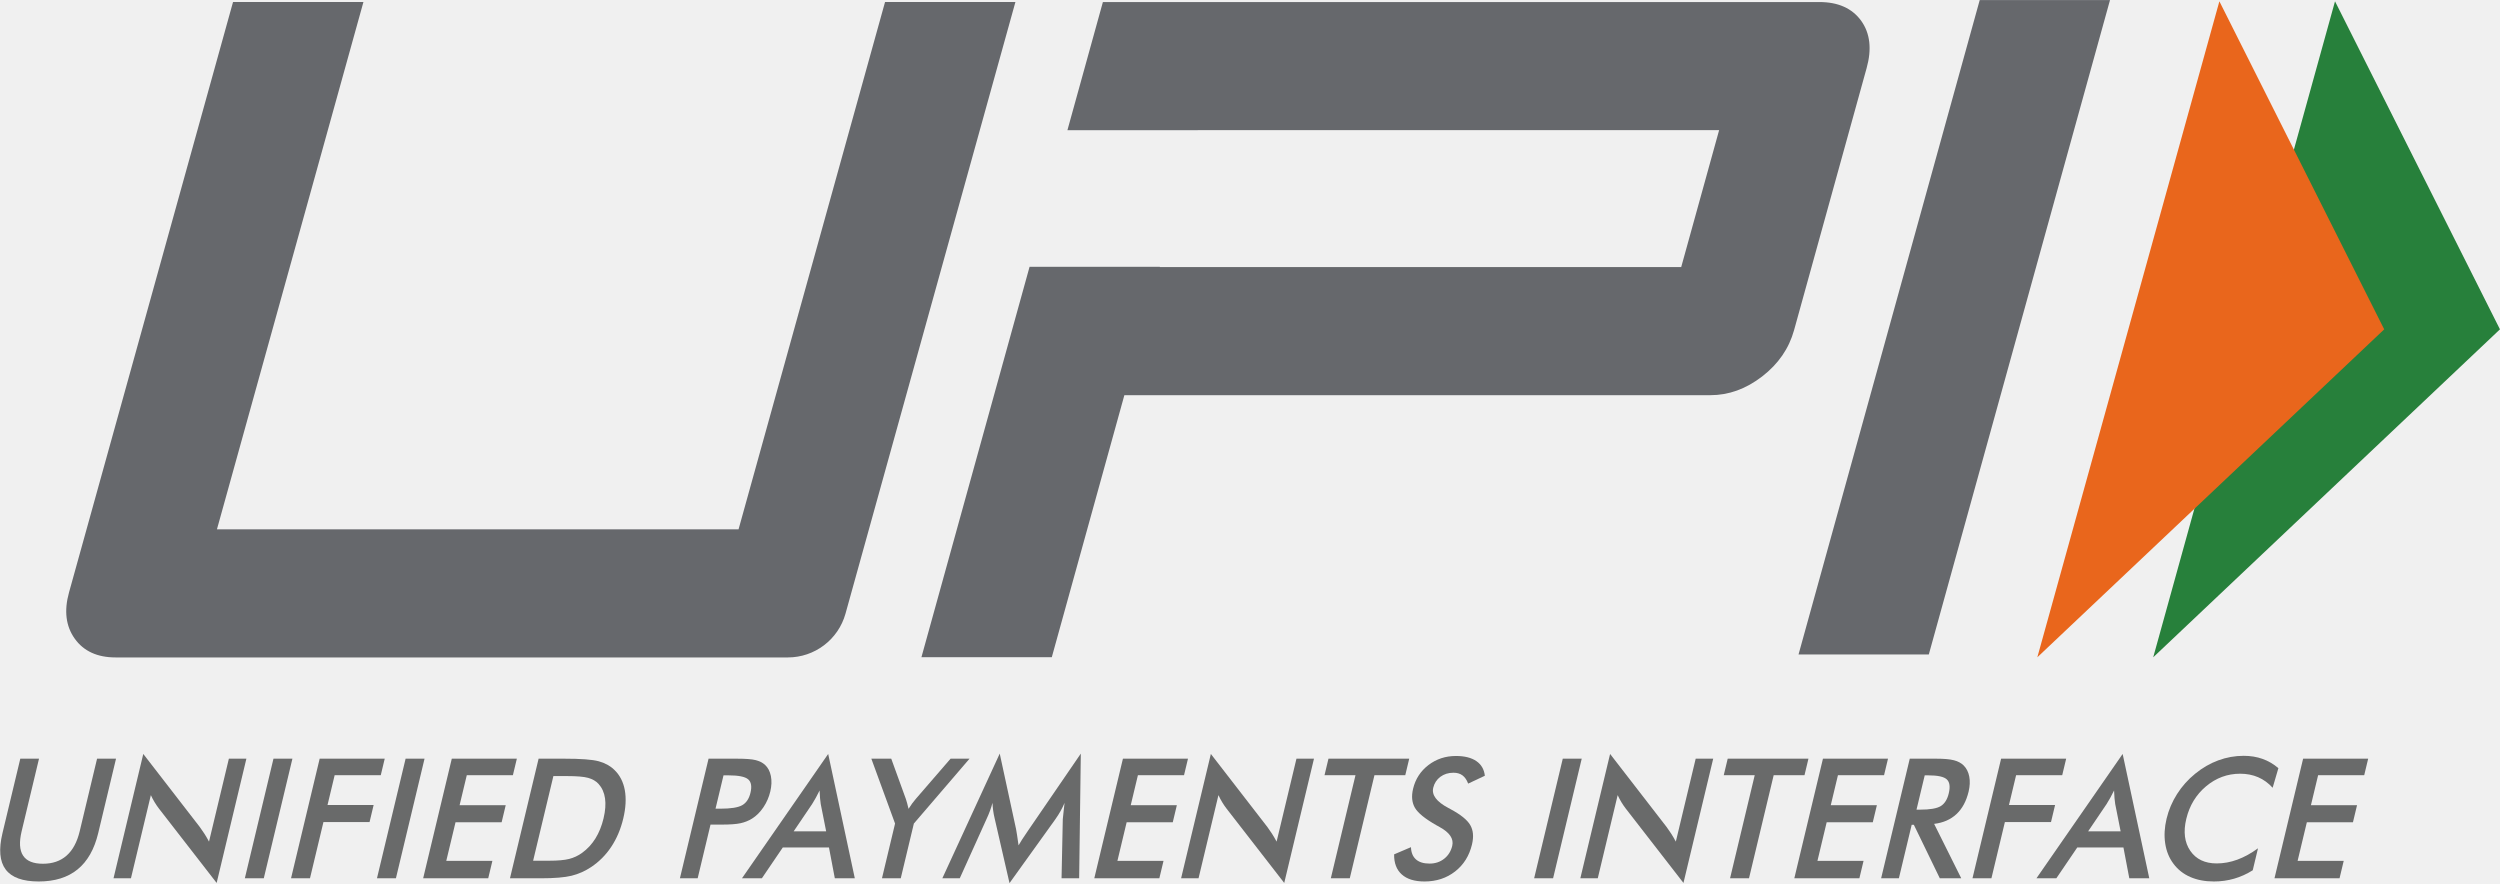
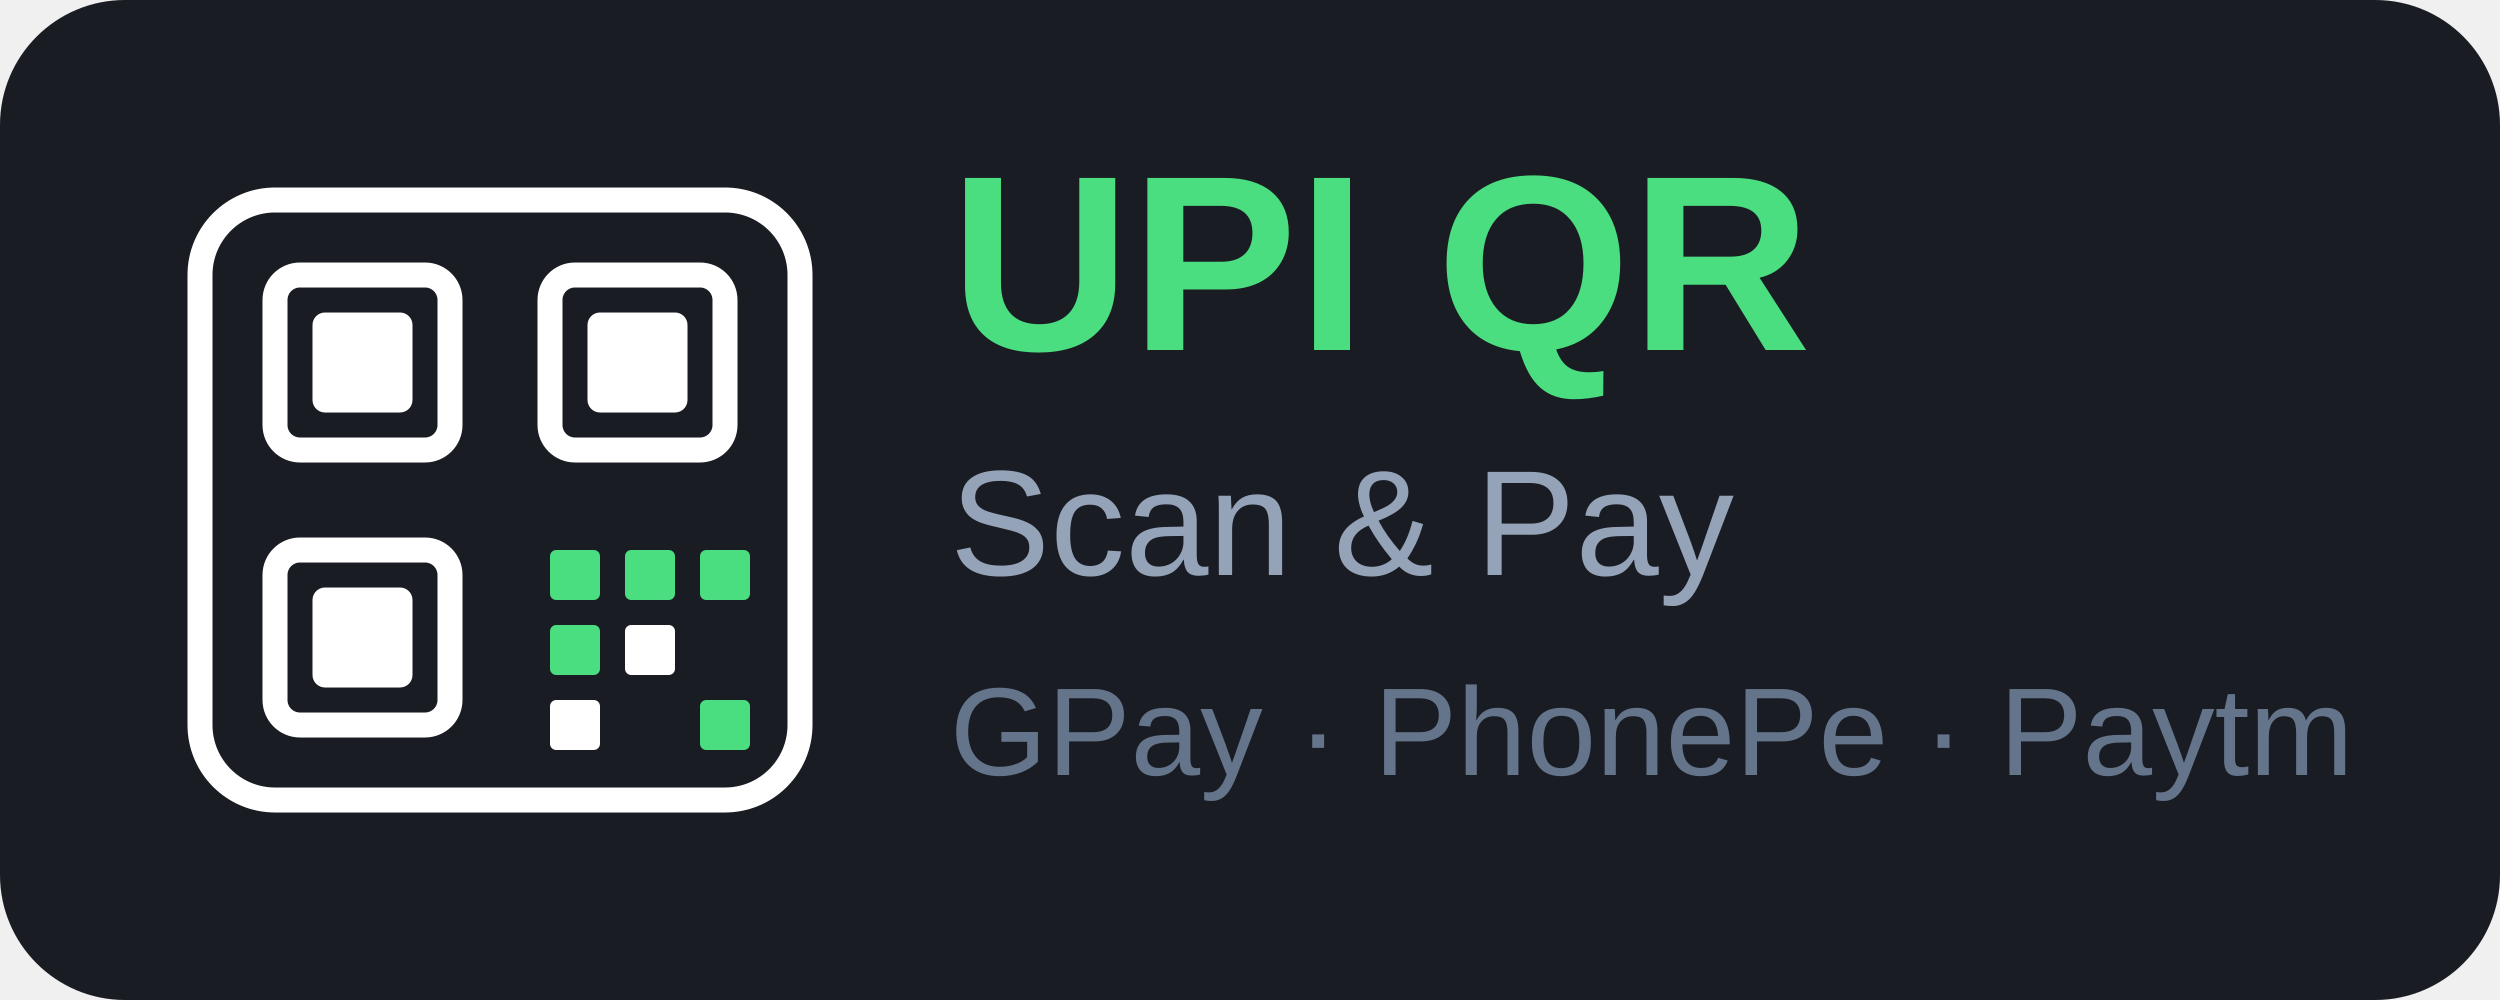
- <svg xmlns="http://www.w3.org/2000/svg" id="svg347" version="1.1" viewBox="0 0 130.54 46.118" height="46.118mm" width="130.54mm">
-   <defs id="defs341">
-     <clipPath id="clipPath28" clipPathUnits="userSpaceOnUse">
-       <path id="path26" d="M 0,216 H 432 V 0 H 0 Z" />
-     </clipPath>
-   </defs>
-   <g id="layer1">
-     <g id="g22" transform="matrix(0.3527778,0,0,-0.3527778,-10.92632,61.15863)">
-       <g id="g24" clip-path="url(#clipPath28)">
-         <g id="g30" transform="translate(33.9766,61.0674)">
-           <path d="M 0,0 H 2.77 L 0.196,-10.751 c -0.382,-1.595 -0.31,-2.796 0.218,-3.597 0.526,-0.802 1.505,-1.203 2.936,-1.203 1.422,0 2.588,0.401 3.499,1.203 0.912,0.801 1.559,2.002 1.941,3.597 L 11.363,0 h 2.806 l -2.637,-11.017 c -0.573,-2.394 -1.594,-4.186 -3.056,-5.374 -1.463,-1.19 -3.381,-1.784 -5.754,-1.784 -2.375,0 -4.004,0.593 -4.891,1.778 -0.888,1.184 -1.043,2.978 -0.468,5.38 z" style="fill:#696a6a;fill-opacity:1;fill-rule:nonzero;stroke:none" id="path32" />
-         </g>
-         <g id="g34" transform="translate(47.7734,43.3633)">
-           <path d="M 0,0 4.406,18.405 12.778,7.582 C 13.002,7.277 13.228,6.95 13.451,6.603 13.674,6.256 13.902,5.866 14.136,5.43 l 2.939,12.274 h 2.593 L 15.265,-0.687 6.717,10.329 C 6.488,10.626 6.275,10.94 6.076,11.271 5.875,11.602 5.694,11.949 5.528,12.311 L 2.581,0 Z" style="fill:#696a6a;fill-opacity:1;fill-rule:nonzero;stroke:none" id="path36" />
-         </g>
-         <g id="g38" transform="translate(67.2119,43.3633)">
-           <path d="M 0,0 4.238,17.704 H 7.042 L 2.805,0 Z" style="fill:#696a6a;fill-opacity:1;fill-rule:nonzero;stroke:none" id="path40" />
-         </g>
-         <g id="g42" transform="translate(74.0488,43.3633)">
-           <path d="m 0,0 4.238,17.704 h 9.63 L 13.283,15.262 H 6.458 L 5.401,10.848 h 6.825 L 11.622,8.321 H 4.796 L 2.805,0 Z" style="fill:#696a6a;fill-opacity:1;fill-rule:nonzero;stroke:none" id="path44" />
-         </g>
-         <g id="g46" transform="translate(86.7686,43.3633)">
-           <path d="M 0,0 4.238,17.704 H 7.042 L 2.805,0 Z" style="fill:#696a6a;fill-opacity:1;fill-rule:nonzero;stroke:none" id="path48" />
-         </g>
-         <g id="g50" transform="translate(93.6055,43.3633)">
-           <path d="m 0,0 4.238,17.704 h 9.63 L 13.283,15.262 H 6.458 L 5.395,10.824 H 12.22 L 11.616,8.296 H 4.791 l -1.37,-5.72 h 6.825 L 9.63,0 Z" style="fill:#696a6a;fill-opacity:1;fill-rule:nonzero;stroke:none" id="path52" />
-         </g>
-         <g id="g54" transform="translate(109.8818,45.9639)">
-           <path d="m 0,0 h 2.358 c 1.296,0 2.29,0.089 2.981,0.266 0.691,0.177 1.325,0.476 1.906,0.895 0.789,0.571 1.448,1.283 1.978,2.134 0.529,0.85 0.93,1.841 1.2,2.97 0.269,1.129 0.343,2.117 0.221,2.966 -0.123,0.852 -0.441,1.563 -0.956,2.136 -0.387,0.418 -0.898,0.718 -1.536,0.896 -0.639,0.176 -1.679,0.265 -3.125,0.265 H 4.013 2.999 Z m -3.427,-2.601 4.238,17.705 h 3.783 c 2.46,0 4.16,-0.126 5.102,-0.38 0.94,-0.255 1.717,-0.681 2.328,-1.277 0.811,-0.782 1.327,-1.786 1.549,-3.01 C 13.794,9.211 13.716,7.812 13.34,6.24 12.964,4.668 12.373,3.275 11.567,2.062 10.763,0.848 9.766,-0.153 8.58,-0.943 7.683,-1.54 6.721,-1.965 5.699,-2.22 4.674,-2.473 3.146,-2.601 1.11,-2.601 H 0.355 Z" style="fill:#696a6a;fill-opacity:1;fill-rule:nonzero;stroke:none" id="path56" />
-         </g>
-         <g id="g58" transform="translate(136.8799,53.666)">
-           <path d="M 0,0 H 0.72 C 2.275,0 3.354,0.175 3.956,0.521 4.559,0.867 4.964,1.48 5.174,2.359 5.4,3.302 5.283,3.968 4.821,4.354 4.359,4.741 3.387,4.936 1.902,4.936 h -0.72 z m -0.741,-2.356 -1.902,-7.947 H -5.271 L -1.032,7.401 H 3.211 C 4.468,7.401 5.377,7.331 5.937,7.19 6.495,7.05 6.956,6.817 7.32,6.494 7.763,6.083 8.054,5.529 8.194,4.832 8.333,4.134 8.303,3.366 8.103,2.529 7.901,1.69 7.563,0.916 7.087,0.206 6.611,-0.503 6.053,-1.06 5.415,-1.462 4.897,-1.785 4.326,-2.015 3.7,-2.151 3.073,-2.289 2.132,-2.356 0.875,-2.356 H 0.322 Z" style="fill:#696a6a;fill-opacity:1;fill-rule:nonzero;stroke:none" id="path60" />
-         </g>
-         <g id="g62" transform="translate(148.4458,50.3164)">
-           <path d="M 0,0 H 4.809 L 4.006,4.04 C 3.968,4.297 3.932,4.593 3.901,4.928 3.872,5.263 3.852,5.636 3.839,6.047 3.653,5.66 3.466,5.299 3.279,4.964 3.093,4.63 2.912,4.322 2.734,4.04 Z M 6.092,-6.953 5.225,-2.394 H -1.612 L -4.707,-6.953 H -7.652 L 5.109,11.452 9.05,-6.953 Z" style="fill:#696a6a;fill-opacity:1;fill-rule:nonzero;stroke:none" id="path64" />
-         </g>
-         <g id="g66" transform="translate(161.5161,43.3633)">
-           <path d="m 0,0 1.938,8.103 -3.512,9.601 h 2.947 l 2.18,-6.01 c 0.05,-0.154 0.11,-0.355 0.179,-0.605 0.07,-0.25 0.138,-0.519 0.202,-0.81 0.176,0.282 0.357,0.55 0.538,0.799 0.181,0.25 0.364,0.479 0.549,0.689 l 5.133,5.937 H 12.96 L 4.72,8.103 2.781,0 Z" style="fill:#696a6a;fill-opacity:1;fill-rule:nonzero;stroke:none" id="path68" />
-         </g>
-         <g id="g70" transform="translate(188.2803,52.1074)">
-           <path d="M 0,0 C 0.001,0.137 0.041,0.515 0.119,1.136 0.179,1.652 0.226,2.08 0.26,2.419 0.093,2.015 -0.104,1.611 -0.33,1.209 -0.557,0.806 -0.817,0.395 -1.114,-0.025 l -6.773,-9.433 -2.21,9.626 c -0.094,0.396 -0.166,0.779 -0.214,1.149 -0.048,0.371 -0.081,0.738 -0.097,1.102 -0.096,-0.372 -0.218,-0.76 -0.367,-1.168 -0.149,-0.407 -0.327,-0.833 -0.536,-1.276 l -3.938,-8.719 h -2.58 l 8.495,18.455 2.418,-11.175 c 0.035,-0.177 0.086,-0.472 0.148,-0.883 0.062,-0.411 0.135,-0.919 0.22,-1.523 0.286,0.508 0.698,1.152 1.24,1.934 0.144,0.21 0.254,0.371 0.328,0.484 L 2.667,9.711 2.422,-8.744 h -2.606 z" style="fill:#696a6a;fill-opacity:1;fill-rule:nonzero;stroke:none" id="path72" />
-         </g>
-         <g id="g74" transform="translate(192.9419,43.3633)">
-           <path d="m 0,0 4.239,17.704 h 9.63 L 13.284,15.262 H 6.458 L 5.396,10.824 h 6.825 L 11.617,8.296 H 4.791 L 3.422,2.576 h 6.825 L 9.629,0 Z" style="fill:#696a6a;fill-opacity:1;fill-rule:nonzero;stroke:none" id="path76" />
-         </g>
-         <g id="g78" transform="translate(205.791,43.3633)">
-           <path d="M 0,0 4.406,18.405 12.778,7.582 C 13.002,7.277 13.228,6.95 13.451,6.603 13.674,6.256 13.902,5.866 14.136,5.43 l 2.939,12.274 h 2.594 L 15.265,-0.687 6.717,10.329 C 6.488,10.626 6.275,10.94 6.076,11.271 5.875,11.602 5.694,11.949 5.528,12.311 L 2.581,0 Z" style="fill:#696a6a;fill-opacity:1;fill-rule:nonzero;stroke:none" id="path80" />
-         </g>
-         <g id="g82" transform="translate(234.4102,58.625)">
-           <path d="M 0,0 -3.653,-15.262 H -6.458 L -2.806,0 h -4.585 l 0.585,2.442 H 5.146 L 4.562,0 Z" style="fill:#696a6a;fill-opacity:1;fill-rule:nonzero;stroke:none" id="path84" />
-         </g>
-         <g id="g86" transform="translate(237.3213,46.9072)">
-           <path d="M 0,0 2.494,1.063 C 2.519,0.274 2.763,-0.329 3.229,-0.744 3.695,-1.16 4.368,-1.367 5.25,-1.367 c 0.832,0 1.552,0.238 2.156,0.714 0.605,0.475 1.004,1.112 1.195,1.91 C 8.85,2.298 8.229,3.225 6.744,4.038 6.536,4.159 6.376,4.248 6.266,4.305 4.591,5.256 3.529,6.117 3.081,6.887 2.634,7.657 2.542,8.598 2.808,9.71 c 0.345,1.443 1.103,2.612 2.272,3.507 1.169,0.895 2.527,1.343 4.076,1.343 1.273,0 2.278,-0.252 3.013,-0.756 0.736,-0.505 1.156,-1.228 1.26,-2.171 L 10.96,10.472 c -0.214,0.556 -0.496,0.963 -0.846,1.222 -0.351,0.258 -0.795,0.387 -1.328,0.387 -0.754,0 -1.402,-0.203 -1.943,-0.604 C 6.305,11.073 5.952,10.533 5.789,9.855 5.535,8.791 6.272,7.8 8.001,6.881 8.134,6.809 8.238,6.751 8.313,6.711 9.826,5.906 10.81,5.117 11.261,4.347 11.713,3.576 11.802,2.615 11.525,1.463 11.124,-0.215 10.291,-1.547 9.025,-2.534 7.759,-3.521 6.249,-4.015 4.498,-4.015 c -1.471,0 -2.592,0.346 -3.364,1.04 C 0.36,-2.282 -0.018,-1.291 0,0" style="fill:#696a6a;fill-opacity:1;fill-rule:nonzero;stroke:none" id="path88" />
-         </g>
-         <g id="g90" transform="translate(258.0459,43.3633)">
-           <path d="M 0,0 4.238,17.704 H 7.043 L 2.805,0 Z" style="fill:#696a6a;fill-opacity:1;fill-rule:nonzero;stroke:none" id="path92" />
-         </g>
-         <g id="g94" transform="translate(264.8828,43.3633)">
-           <path d="M 0,0 4.406,18.405 12.778,7.582 C 13.002,7.277 13.228,6.95 13.451,6.603 13.674,6.256 13.902,5.866 14.136,5.43 l 2.939,12.274 h 2.593 L 15.265,-0.687 6.717,10.329 c -0.229,0.297 -0.443,0.611 -0.642,0.942 -0.2,0.331 -0.382,0.678 -0.548,1.04 L 2.581,0 Z" style="fill:#696a6a;fill-opacity:1;fill-rule:nonzero;stroke:none" id="path96" />
-         </g>
-         <g id="g98" transform="translate(293.502,58.625)">
-           <path d="M 0,0 -3.654,-15.262 H -6.458 L -2.806,0 h -4.585 l 0.585,2.442 H 5.146 L 4.562,0 Z" style="fill:#696a6a;fill-opacity:1;fill-rule:nonzero;stroke:none" id="path100" />
-         </g>
-         <g id="g102" transform="translate(296.5557,43.3633)">
-           <path d="m 0,0 4.238,17.704 h 9.63 L 13.284,15.262 H 6.459 L 5.396,10.824 h 6.825 L 11.616,8.296 H 4.791 L 3.422,2.576 h 6.825 L 9.63,0 Z" style="fill:#696a6a;fill-opacity:1;fill-rule:nonzero;stroke:none" id="path104" />
-         </g>
-         <g id="g106" transform="translate(314.6416,53.5225)">
-           <path d="M 0,0 H 0.508 C 1.992,0 3.021,0.176 3.593,0.531 4.165,0.886 4.561,1.514 4.775,2.418 5.009,3.393 4.913,4.081 4.484,4.479 4.059,4.88 3.138,5.079 1.724,5.079 H 1.216 Z m -0.712,-2.237 -1.897,-7.922 h -2.628 l 4.239,17.704 h 3.913 c 1.147,0 2.019,-0.076 2.614,-0.23 C 6.125,7.162 6.605,6.909 6.968,6.553 7.4,6.127 7.68,5.573 7.81,4.896 7.937,4.22 7.904,3.478 7.712,2.673 7.373,1.254 6.773,0.143 5.913,-0.66 5.053,-1.461 3.951,-1.944 2.608,-2.104 l 4.014,-8.055 H 3.45 l -3.844,7.922 z" style="fill:#696a6a;fill-opacity:1;fill-rule:nonzero;stroke:none" id="path108" />
-         </g>
-         <g id="g110" transform="translate(322.9258,43.3633)">
-           <path d="m 0,0 4.238,17.704 h 9.63 L 13.284,15.262 H 6.458 L 5.401,10.848 h 6.826 L 11.622,8.321 H 4.797 L 2.805,0 Z" style="fill:#696a6a;fill-opacity:1;fill-rule:nonzero;stroke:none" id="path112" />
-         </g>
-         <g id="g114" transform="translate(340.0449,50.3164)">
-           <path d="M 0,0 H 4.81 L 4.007,4.04 C 3.968,4.297 3.933,4.593 3.902,4.928 3.873,5.263 3.853,5.636 3.84,6.047 3.653,5.66 3.466,5.299 3.28,4.964 3.094,4.63 2.912,4.322 2.734,4.04 Z M 6.093,-6.953 5.226,-2.394 H -1.611 L -4.706,-6.953 H -7.652 L 5.109,11.452 9.051,-6.953 Z" style="fill:#696a6a;fill-opacity:1;fill-rule:nonzero;stroke:none" id="path116" />
-         </g>
-         <g id="g118" transform="translate(367.3555,56.7627)">
-           <path d="m 0,0 c -0.627,0.693 -1.341,1.213 -2.143,1.56 -0.8,0.345 -1.688,0.52 -2.663,0.52 -1.885,0 -3.569,-0.621 -5.048,-1.862 -1.481,-1.242 -2.457,-2.85 -2.93,-4.826 -0.457,-1.911 -0.258,-3.486 0.596,-4.727 0.854,-1.242 2.158,-1.864 3.909,-1.864 1.023,0 2.039,0.186 3.051,0.557 1.012,0.371 2.033,0.931 3.06,1.682 l -0.779,-3.254 c -0.887,-0.556 -1.808,-0.972 -2.761,-1.245 -0.954,-0.274 -1.949,-0.411 -2.986,-0.411 -1.32,0 -2.488,0.221 -3.501,0.665 -1.014,0.443 -1.843,1.095 -2.484,1.959 -0.638,0.846 -1.047,1.843 -1.222,2.993 -0.178,1.148 -0.111,2.372 0.199,3.671 0.311,1.297 0.83,2.516 1.555,3.657 0.724,1.141 1.619,2.143 2.681,3.005 1.066,0.871 2.206,1.529 3.42,1.978 1.215,0.446 2.468,0.671 3.757,0.671 1.014,0 1.944,-0.152 2.791,-0.455 C -0.651,3.973 0.131,3.516 0.85,2.901 Z" style="fill:#696a6a;fill-opacity:1;fill-rule:nonzero;stroke:none" id="path120" />
-         </g>
-         <g id="g122" transform="translate(367.627,43.3633)">
-           <path d="m 0,0 4.238,17.704 h 9.63 L 13.283,15.262 H 6.459 L 5.396,10.824 h 6.825 L 11.616,8.296 H 4.791 L 3.422,2.576 h 6.825 L 9.63,0 Z" style="fill:#696a6a;fill-opacity:1;fill-rule:nonzero;stroke:none" id="path124" />
-         </g>
-         <g id="g126" transform="translate(316.4629,76.4951)">
-           <path d="M 0,0 H -19.283 L 7.535,96.855 h 19.284 z" style="fill:#66686c;fill-opacity:1;fill-rule:nonzero;stroke:none" id="path128" />
-         </g>
-         <g id="g130" transform="translate(306.4521,170.2881)">
-           <path d="m 0,0 c -1.337,1.843 -3.399,2.773 -6.2,2.773 h -106.036 l -5.252,-18.97 h 19.294 v 0.011 h 77.169 l -5.614,-20.272 h -77.171 l 0.007,0.042 h -19.286 l -16.007,-57.787 h 19.296 l 10.742,38.786 h 86.746 c 2.709,0 5.259,0.924 7.657,2.772 2.393,1.85 3.968,4.131 4.723,6.855 L 0.809,-6.996 C 1.593,-4.181 1.322,-1.845 0,0" style="fill:#66686c;fill-opacity:1;fill-rule:nonzero;stroke:none" id="path132" />
-         </g>
-         <g id="g134" transform="translate(156.1196,82.541)">
-           <path d="m 0,0 c -1.065,-3.835 -4.557,-6.488 -8.538,-6.488 h -99.491 c -2.711,0 -4.726,0.924 -6.051,2.77 -1.324,1.848 -1.608,4.134 -0.851,6.857 l 24.276,87.387 h 19.301 l -21.683,-78.05 h 77.206 l 21.683,78.05 h 19.297 z" style="fill:#66686c;fill-opacity:1;fill-rule:nonzero;stroke:none" id="path136" />
-         </g>
-         <g id="g138" transform="translate(376.5859,173.1689)">
-           <path d="m 0,0 24.414,-48.553 -51.322,-48.54 z" style="fill:#27803b;fill-opacity:1;fill-rule:nonzero;stroke:none" id="path140" />
-         </g>
-         <g id="g142" transform="translate(359.4717,173.1689)">
-           <path d="m 0,0 24.396,-48.553 -51.343,-48.54 z" style="fill:#e9661c;fill-opacity:1;fill-rule:nonzero;stroke:none" id="path144" />
-         </g>
-       </g>
-     </g>
+ <svg xmlns="http://www.w3.org/2000/svg" viewBox="0 0 200 80" fill="none">
+   <rect width="200" height="80" rx="10" fill="#1A1C23" />
+   <g transform="translate(16, 16)">
+     <rect width="48" height="48" rx="6" fill="none" stroke="#FFFFFF" stroke-width="2" />
+     <rect x="6" y="6" width="14" height="14" rx="2" fill="none" stroke="#FFFFFF" stroke-width="2" />
+     <rect x="9" y="9" width="8" height="8" rx="1" fill="#FFFFFF" />
+     <rect x="28" y="6" width="14" height="14" rx="2" fill="none" stroke="#FFFFFF" stroke-width="2" />
+     <rect x="31" y="9" width="8" height="8" rx="1" fill="#FFFFFF" />
+     <rect x="6" y="28" width="14" height="14" rx="2" fill="none" stroke="#FFFFFF" stroke-width="2" />
+     <rect x="9" y="31" width="8" height="8" rx="1" fill="#FFFFFF" />
+     <rect x="28" y="28" width="4" height="4" rx="0.5" fill="#4ADE80" />
+     <rect x="34" y="28" width="4" height="4" rx="0.5" fill="#4ADE80" />
+     <rect x="40" y="28" width="4" height="4" rx="0.5" fill="#4ADE80" />
+     <rect x="28" y="34" width="4" height="4" rx="0.5" fill="#4ADE80" />
+     <rect x="34" y="34" width="4" height="4" rx="0.5" fill="#FFFFFF" />
+     <rect x="28" y="40" width="4" height="4" rx="0.5" fill="#FFFFFF" />
+     <rect x="40" y="40" width="4" height="4" rx="0.5" fill="#4ADE80" />
  </g>
+   <text x="76" y="28" font-family="-apple-system, BlinkMacSystemFont, 'Helvetica Neue', Arial, sans-serif" font-weight="800" font-size="20" fill="#4ADE80">UPI QR</text>
+   <text x="76" y="46" font-family="-apple-system, BlinkMacSystemFont, 'Helvetica Neue', Arial, sans-serif" font-weight="500" font-size="12" fill="#94A3B8">Scan &amp; Pay</text>
+   <text x="76" y="62" font-family="-apple-system, BlinkMacSystemFont, 'Helvetica Neue', Arial, sans-serif" font-weight="400" font-size="10" fill="#64748B">GPay · PhonePe · Paytm</text>
</svg>
